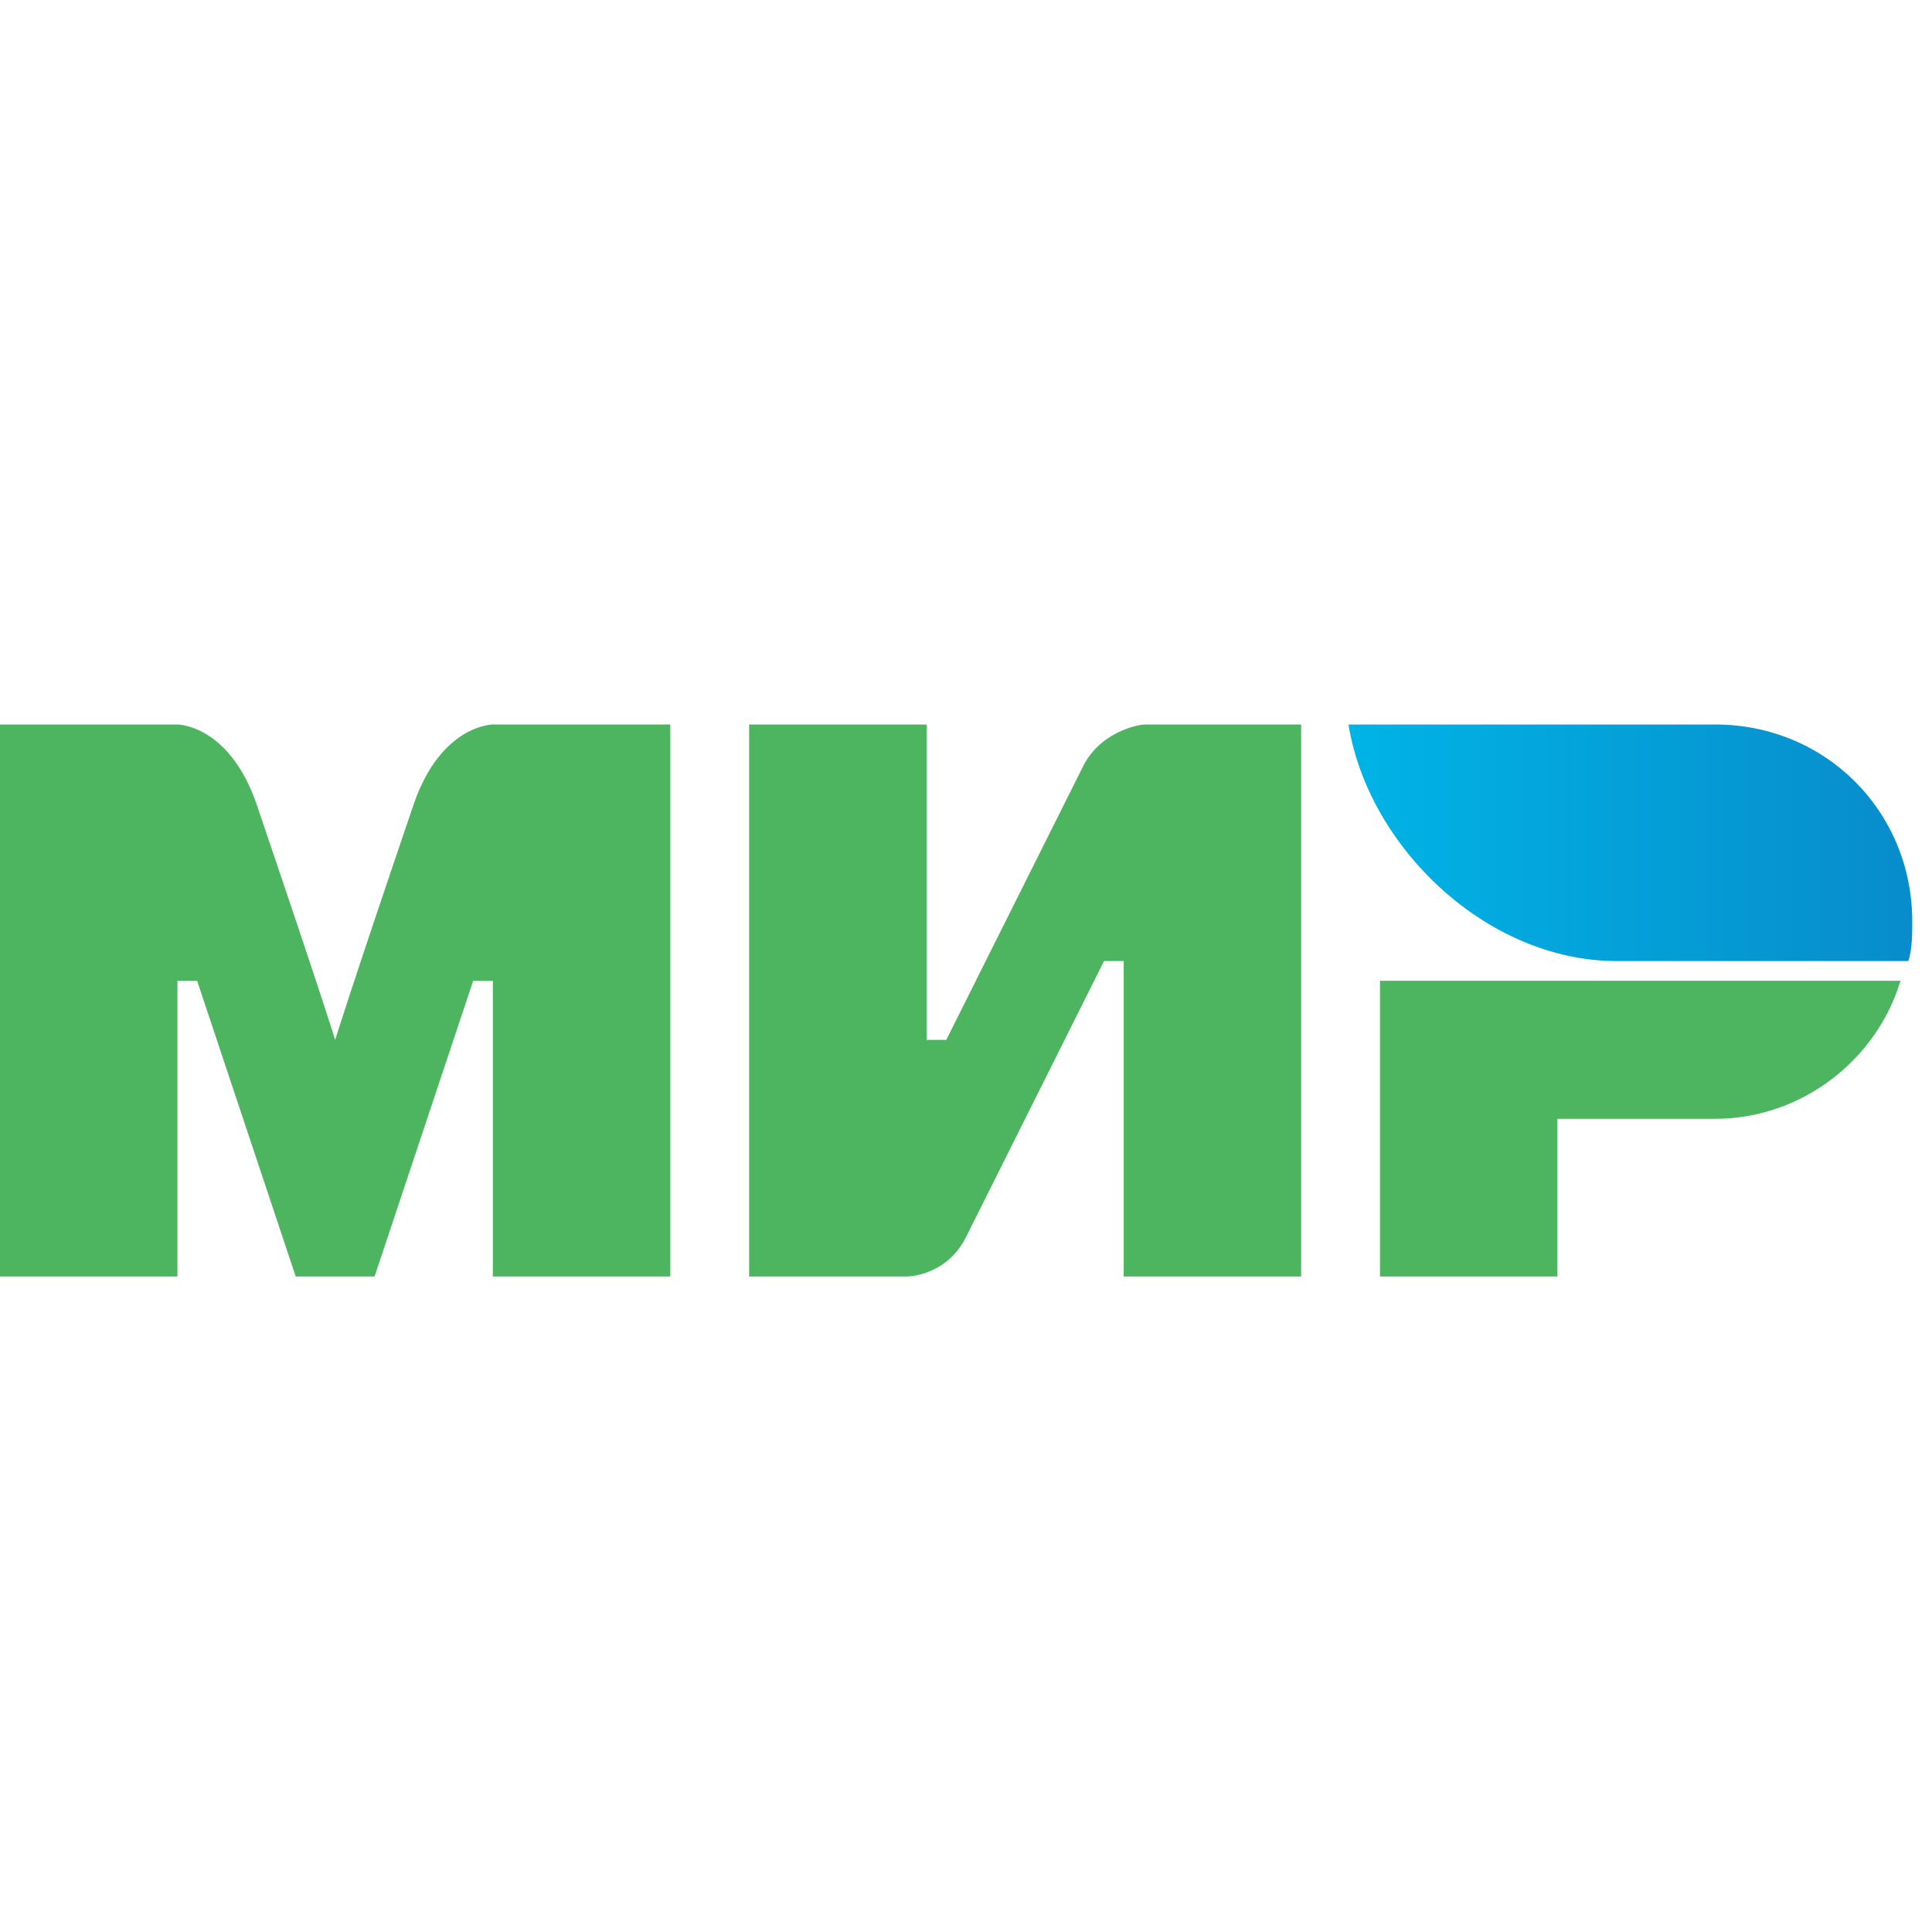
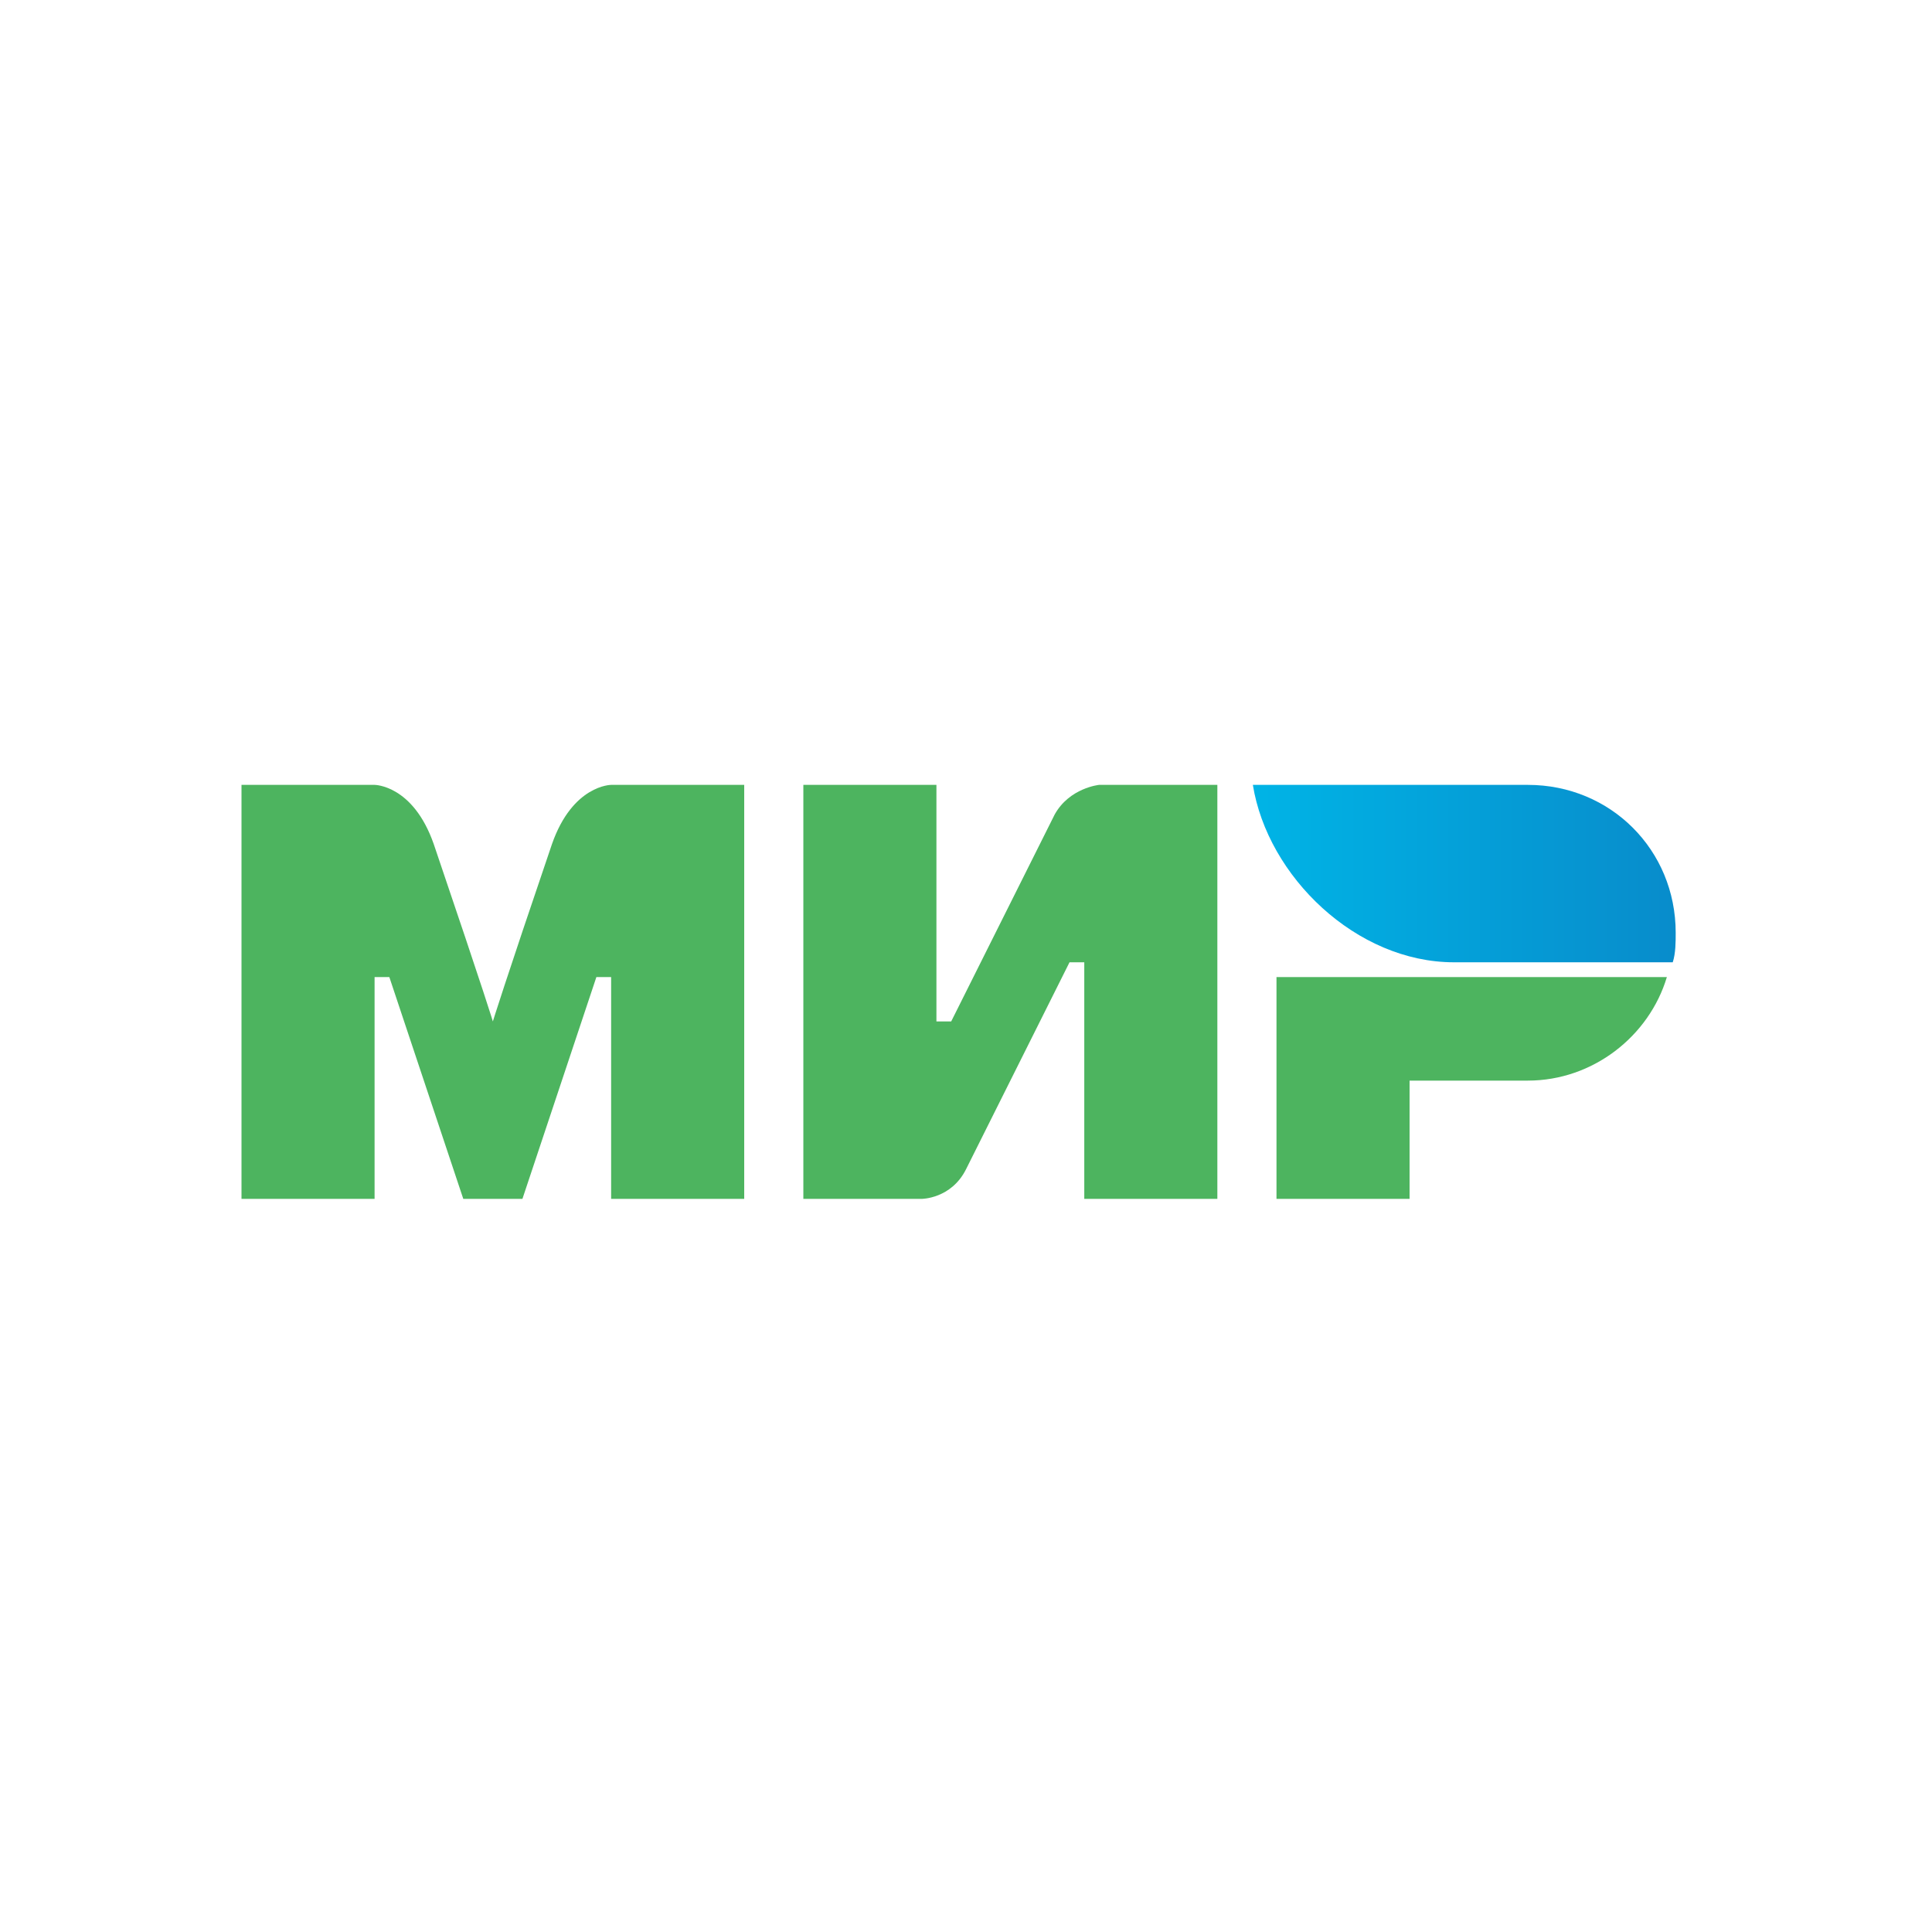
<svg xmlns="http://www.w3.org/2000/svg" width="32" focusable="false" height="32">
-   <g id="tuiIconMir" transform="translate(-16,-16)">
-     <svg x="50%" y="50%">
-       <svg width="32px" height="32px" viewBox="0 0 32 32" version="1.1">
+   <g id="tuiIconMir">
+     <svg x="50%" y="50%" width="2em" height="2em" overflow="visible" viewBox="0 0 32 32">
+       <svg x="-16" y="-16">
        <defs>
          <linearGradient x1="-0.18%" y1="50%" x2="100%" y2="50%" id="tui-mir-gradient">
            <stop stop-color="#00B4E6" offset="0%" />
            <stop stop-color="#088CCB" offset="100%" />
          </linearGradient>
        </defs>
        <g transform="translate(0, 12)">
          <path d="M28.408,0 L22.335,0 C22.661,2.024 24.62,3.918 26.776,3.918 L31.608,3.918 C31.673,3.722 31.673,3.461 31.673,3.265 C31.673,1.437 30.237,0 28.408,0 Z" fill="url(#tui-mir-gradient) #049fd8" />
          <path d="M22.857,4.245 L22.857,9.143 L25.796,9.143 L25.796,6.531 L28.408,6.531 C29.845,6.531 31.086,5.551 31.478,4.245 L22.857,4.245 Z" fill="#4DB45F" />
          <path d="M12.408,0 L12.408,9.143 L15.02,9.143 C15.02,9.143 15.673,9.143 16,8.49 C17.763,4.963 18.286,3.918 18.286,3.918 L18.612,3.918 L18.612,9.143 L21.551,9.143 L21.551,0 L18.939,0 C18.939,0 18.286,0.065 17.959,0.653 C16.457,3.657 15.673,5.224 15.673,5.224 L15.347,5.224 L15.347,0 L12.408,0 Z" fill="#4DB45F" />
          <path d="M0,9.143 L0,0 L2.939,0 C2.939,0 3.788,0 4.245,1.306 C5.42,4.767 5.551,5.224 5.551,5.224 C5.551,5.224 5.812,4.376 6.857,1.306 C7.314,0 8.163,0 8.163,0 L11.102,0 L11.102,9.143 L8.163,9.143 L8.163,4.245 L7.837,4.245 L6.204,9.143 L4.898,9.143 L3.265,4.245 L2.939,4.245 L2.939,9.143 L0,9.143 Z" fill="#4DB45F" />
        </g>
      </svg>
    </svg>
  </g>
</svg>
